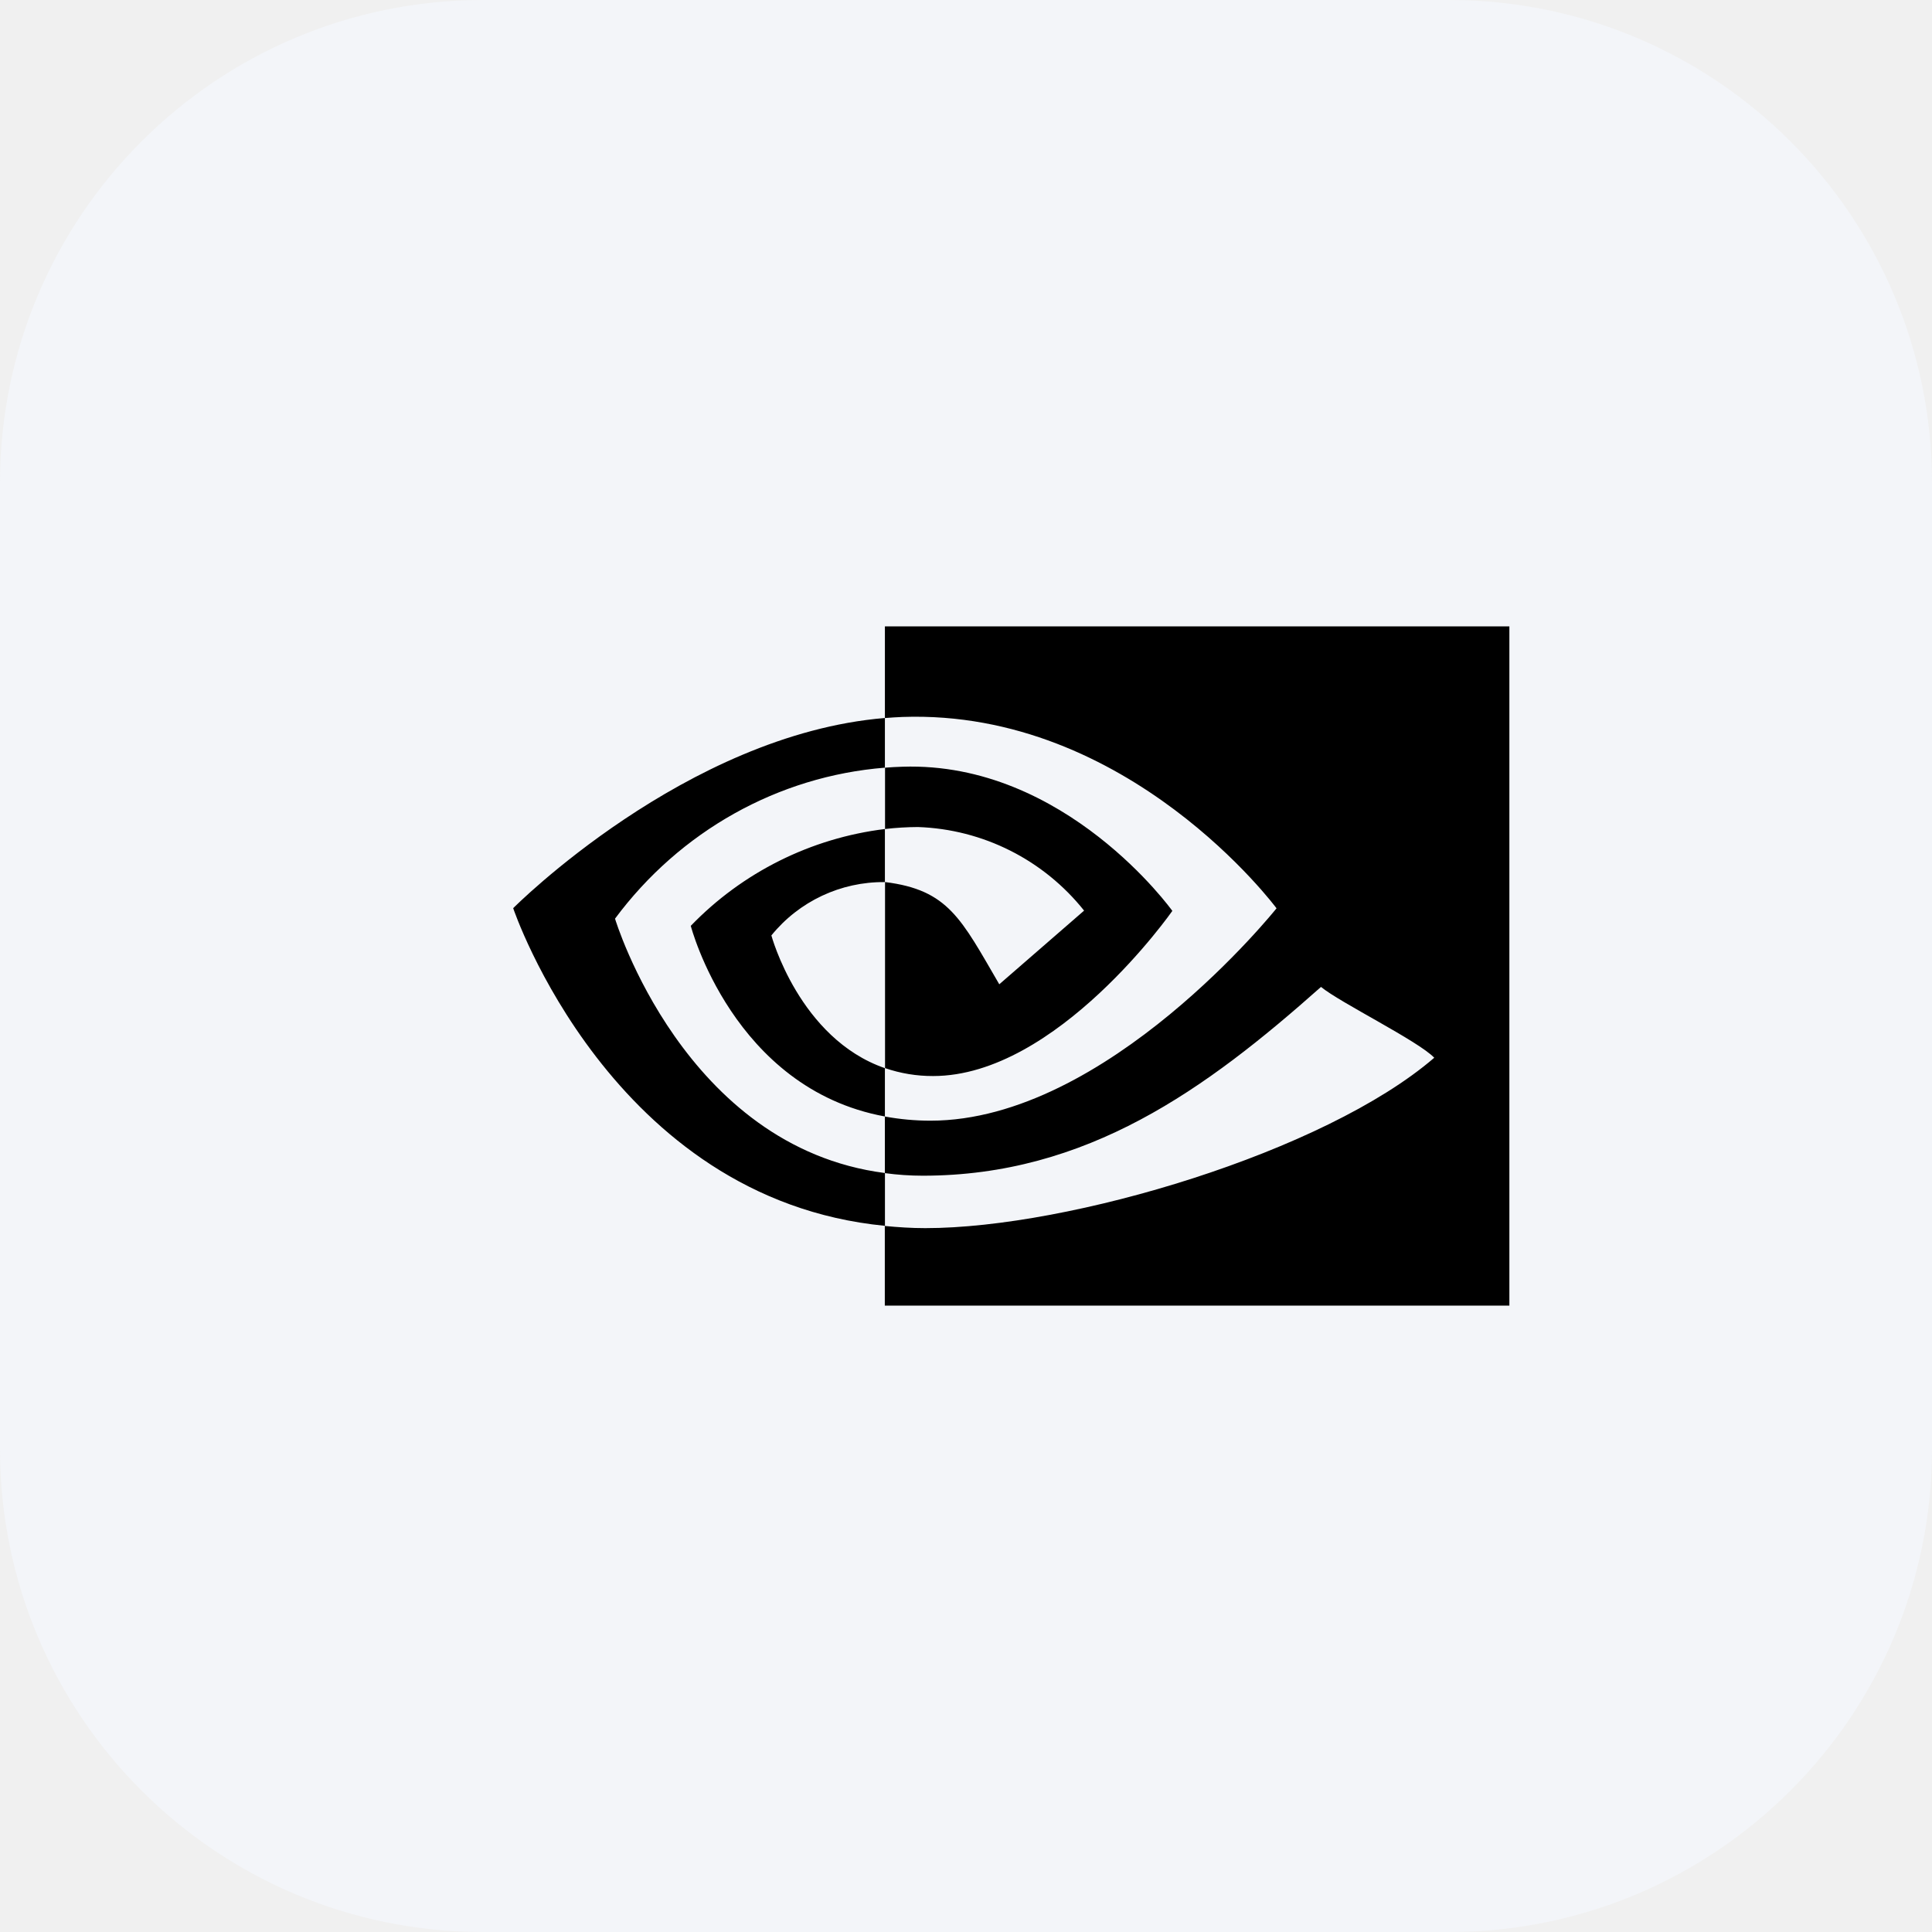
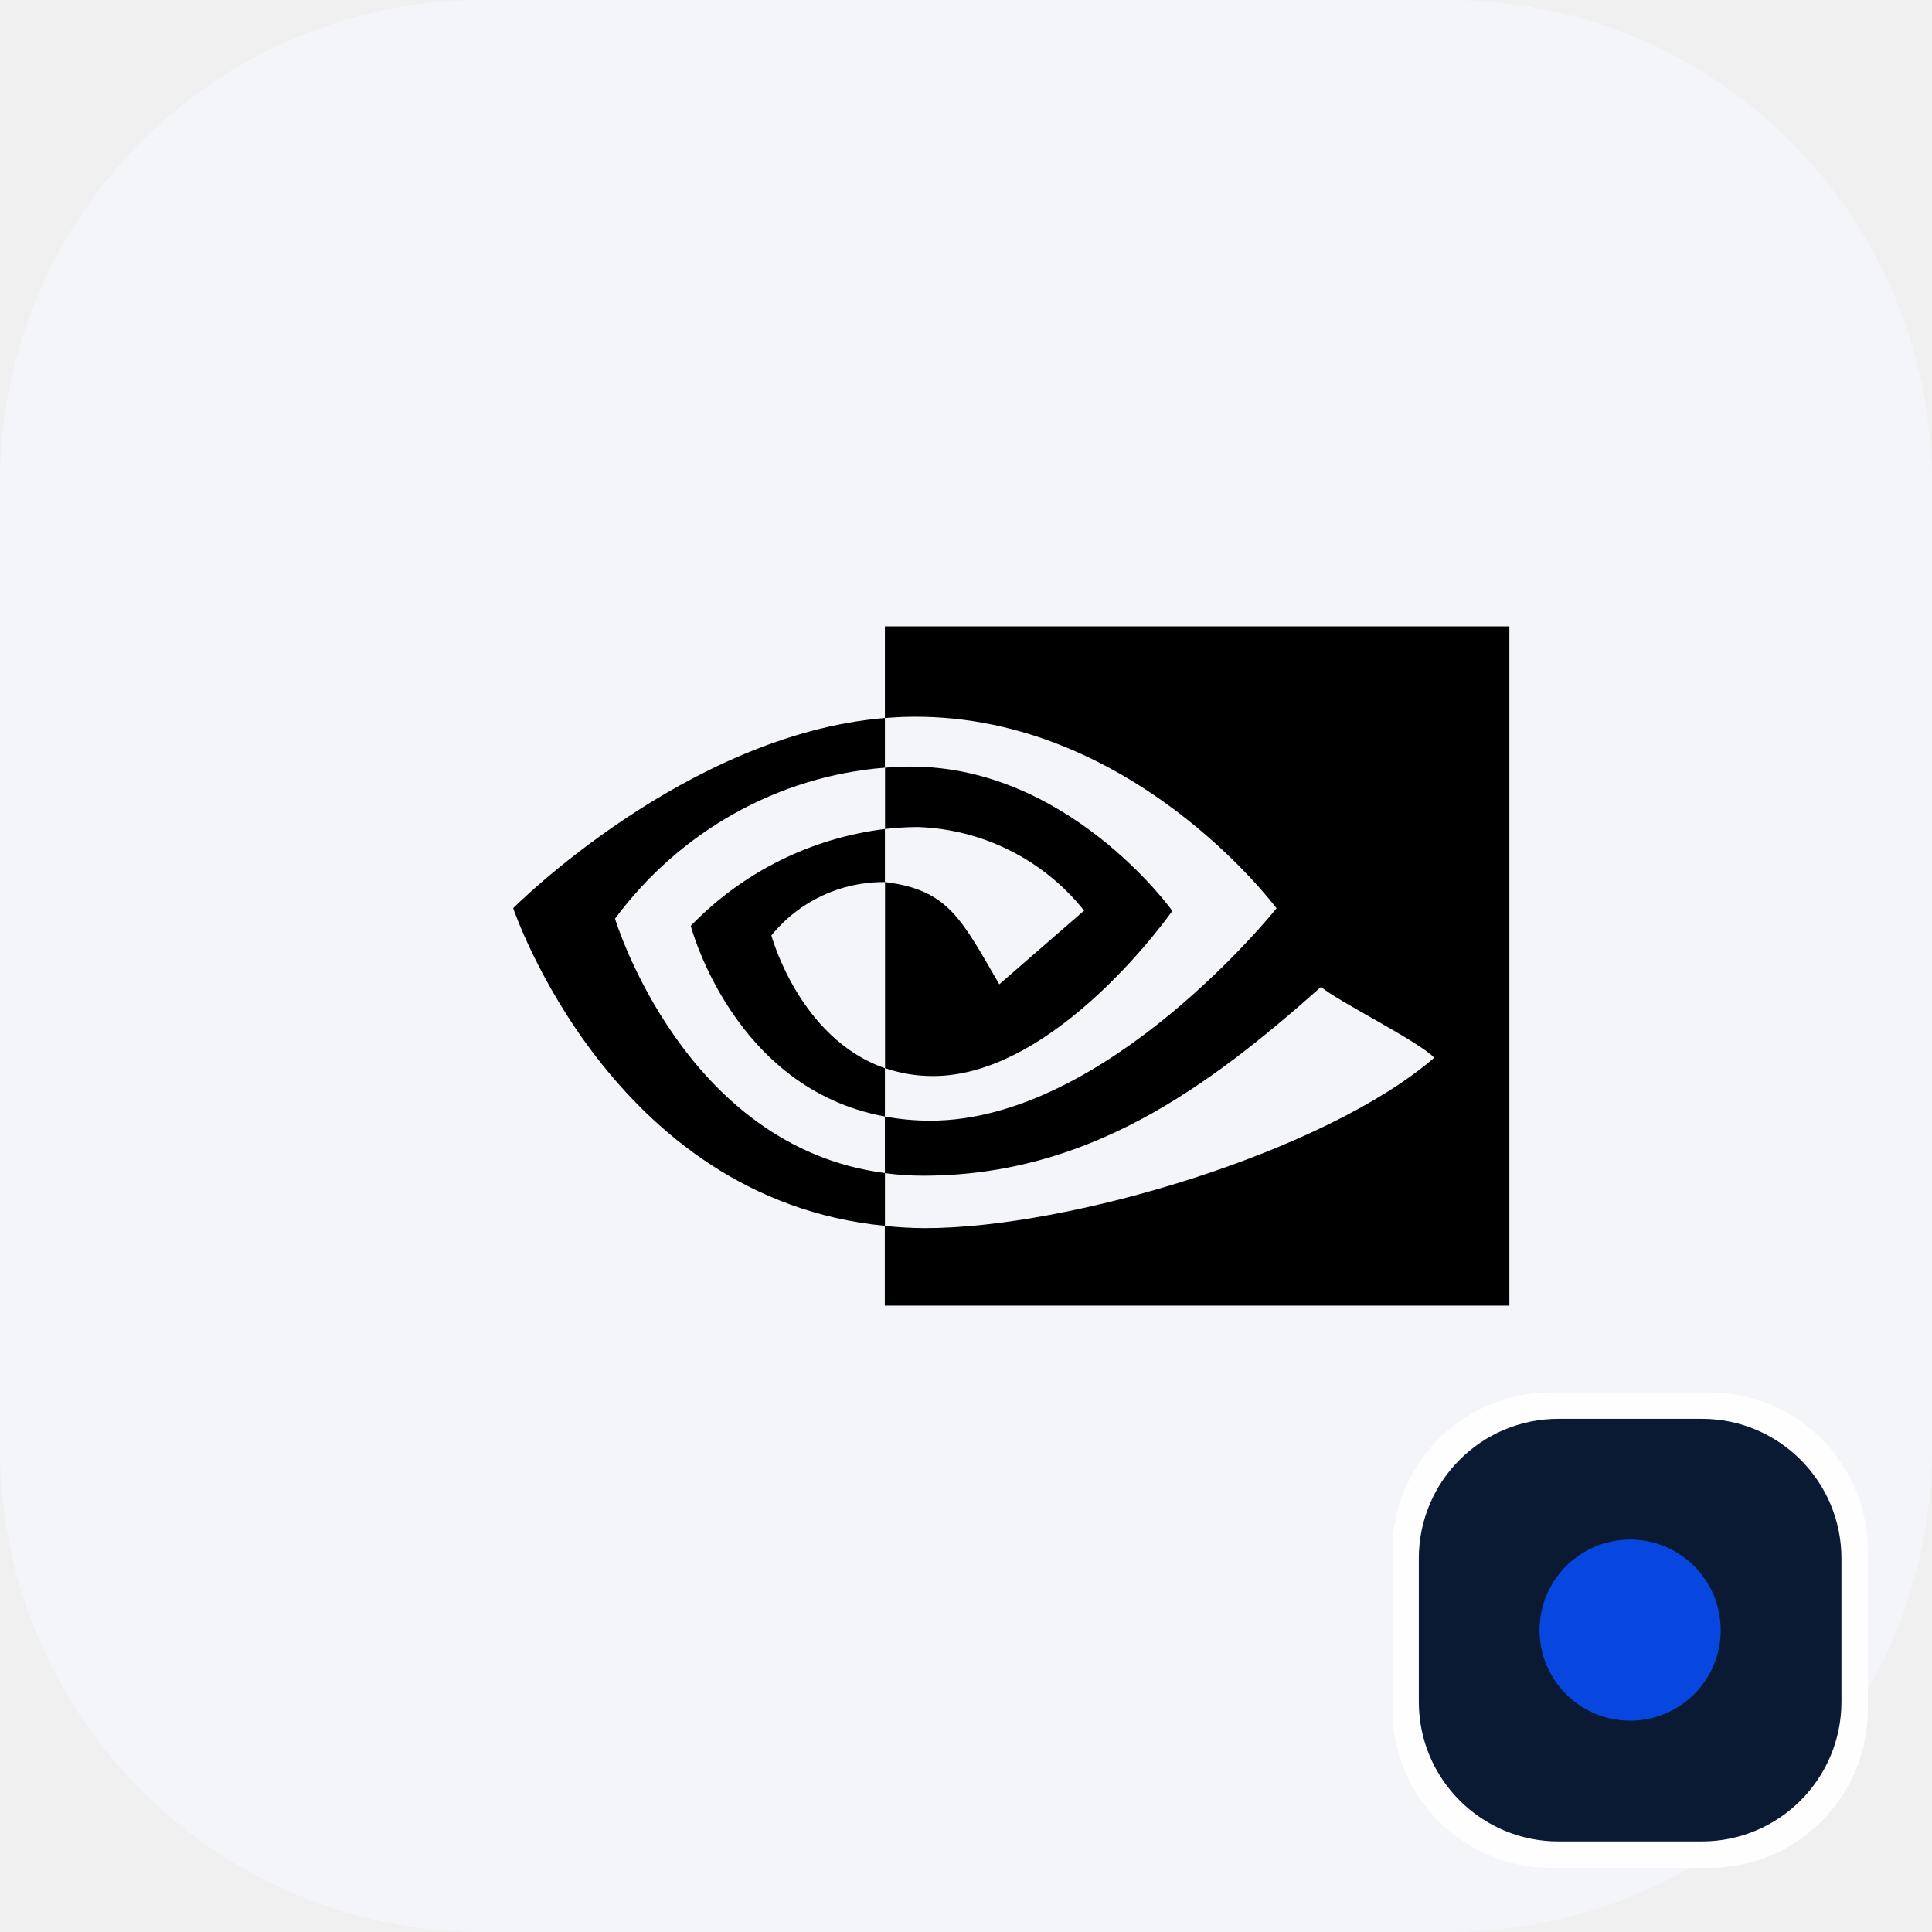
<svg xmlns="http://www.w3.org/2000/svg" viewBox="0 0 512 512">
  <rect width="512" height="512" rx="128" fill="#F3F5F9" />
  <g transform="translate(112.0 112.0) scale(12.000)">
    <path d="M10.212 8.976V7.62c.127-.01.256-.017.388-.021 3.596-.117 5.957 3.184 5.957 3.184s-2.548 3.647-5.282 3.647a3.227 3.227 0 01-1.063-.175v-4.109c1.4.174 1.681.812 2.523 2.258l1.873-1.627a4.905 4.905 0 00-3.67-1.846 6.594 6.594 0 00-.729.044m0-4.476v2.025c.13-.01.259-.019.388-.024 5.002-.174 8.261 4.226 8.261 4.226s-3.743 4.69-7.643 4.69c-.338 0-.675-.031-1.007-.092v1.25c.278.038.558.057.838.057 3.629 0 6.253-1.91 8.794-4.169.421.347 2.146 1.193 2.501 1.564-2.416 2.083-8.048 3.763-11.24 3.763-.308 0-.603-.02-.894-.048V19.5H24v-15H10.21zm0 9.756v1.068c-3.356-.616-4.287-4.21-4.287-4.21a7.173 7.173 0 014.287-2.138v1.172h-.005a3.182 3.182 0 00-2.502 1.178s.615 2.276 2.507 2.931m-5.961-3.3c1.436-1.935 3.604-3.148 5.961-3.336V6.523C5.81 6.887 2 10.723 2 10.723s2.158 6.427 8.21 7.015v-1.166C5.77 16 4.25 10.958 4.25 10.958h-.002z" />
  </g>
+   <g id="axon-mark">
+     <rect x="369" y="369" width="126" height="126" rx="42" fill="#ffffff" fill-opacity=".92" />
+     <rect x="376" y="376" width="112" height="112" rx="37" fill="#0b1a33" />
+     <circle cx="432" cy="432" r="24" fill="#0747e0" />
+   </g>
</svg>
